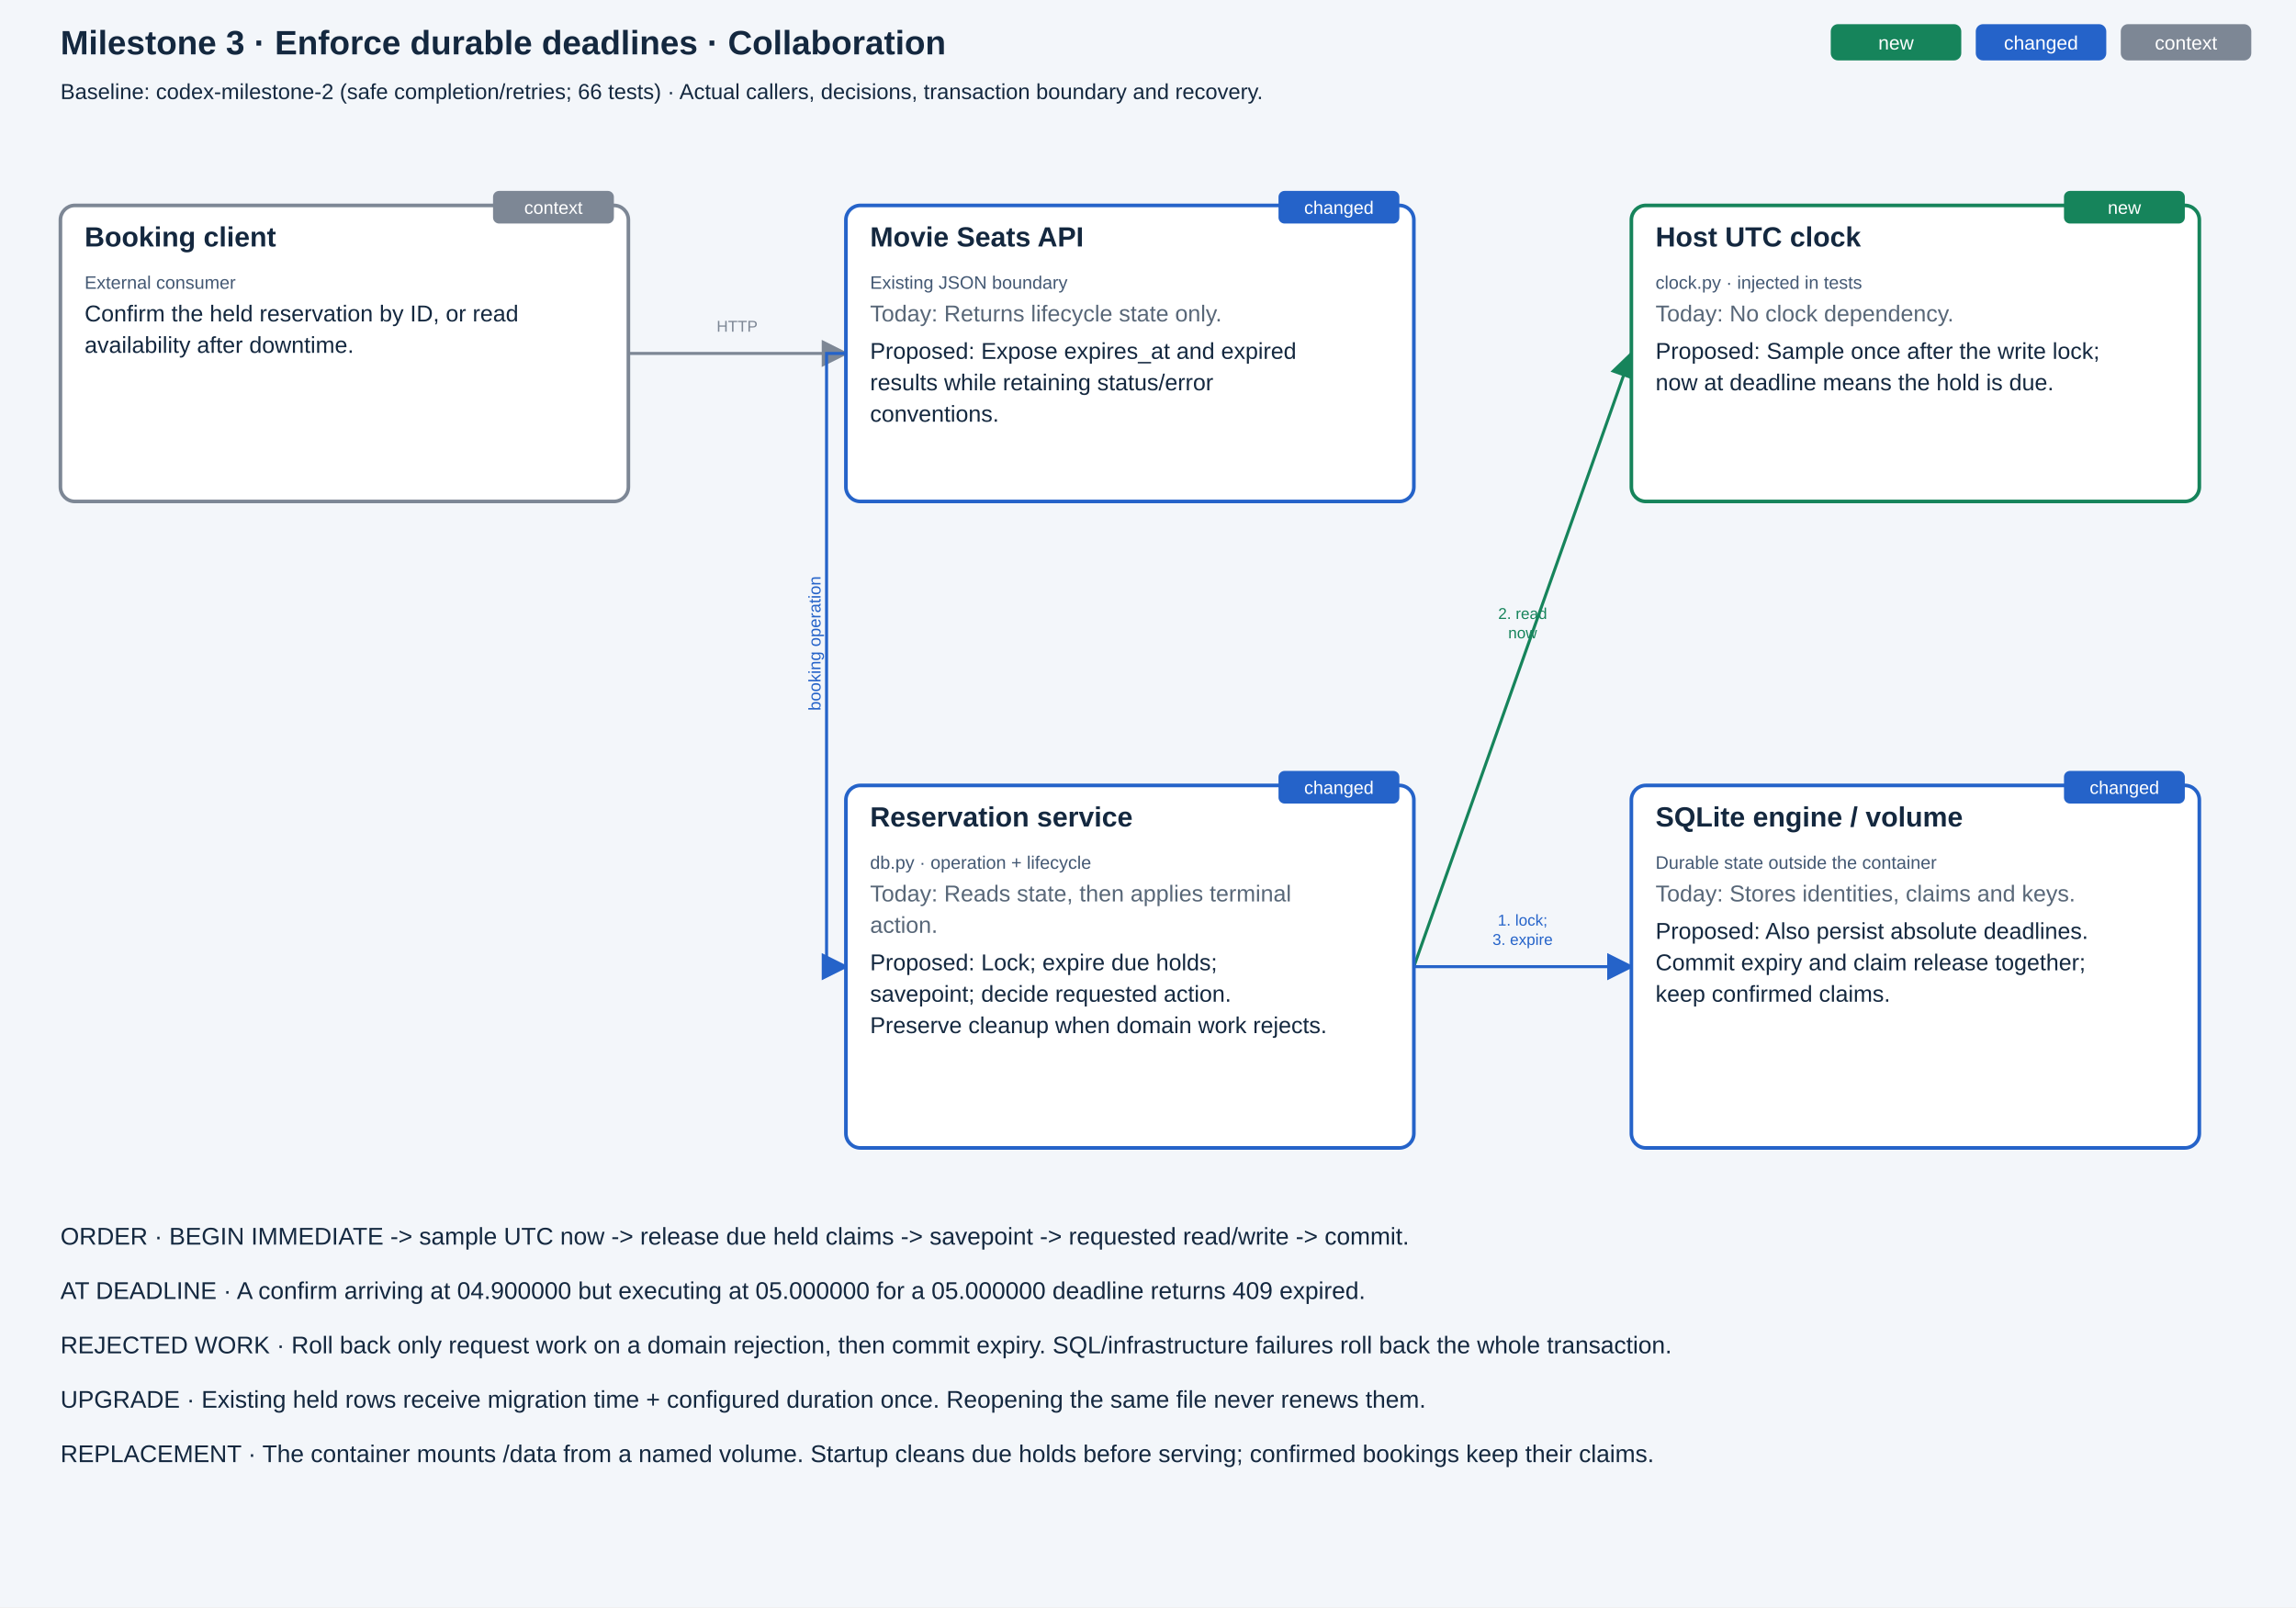
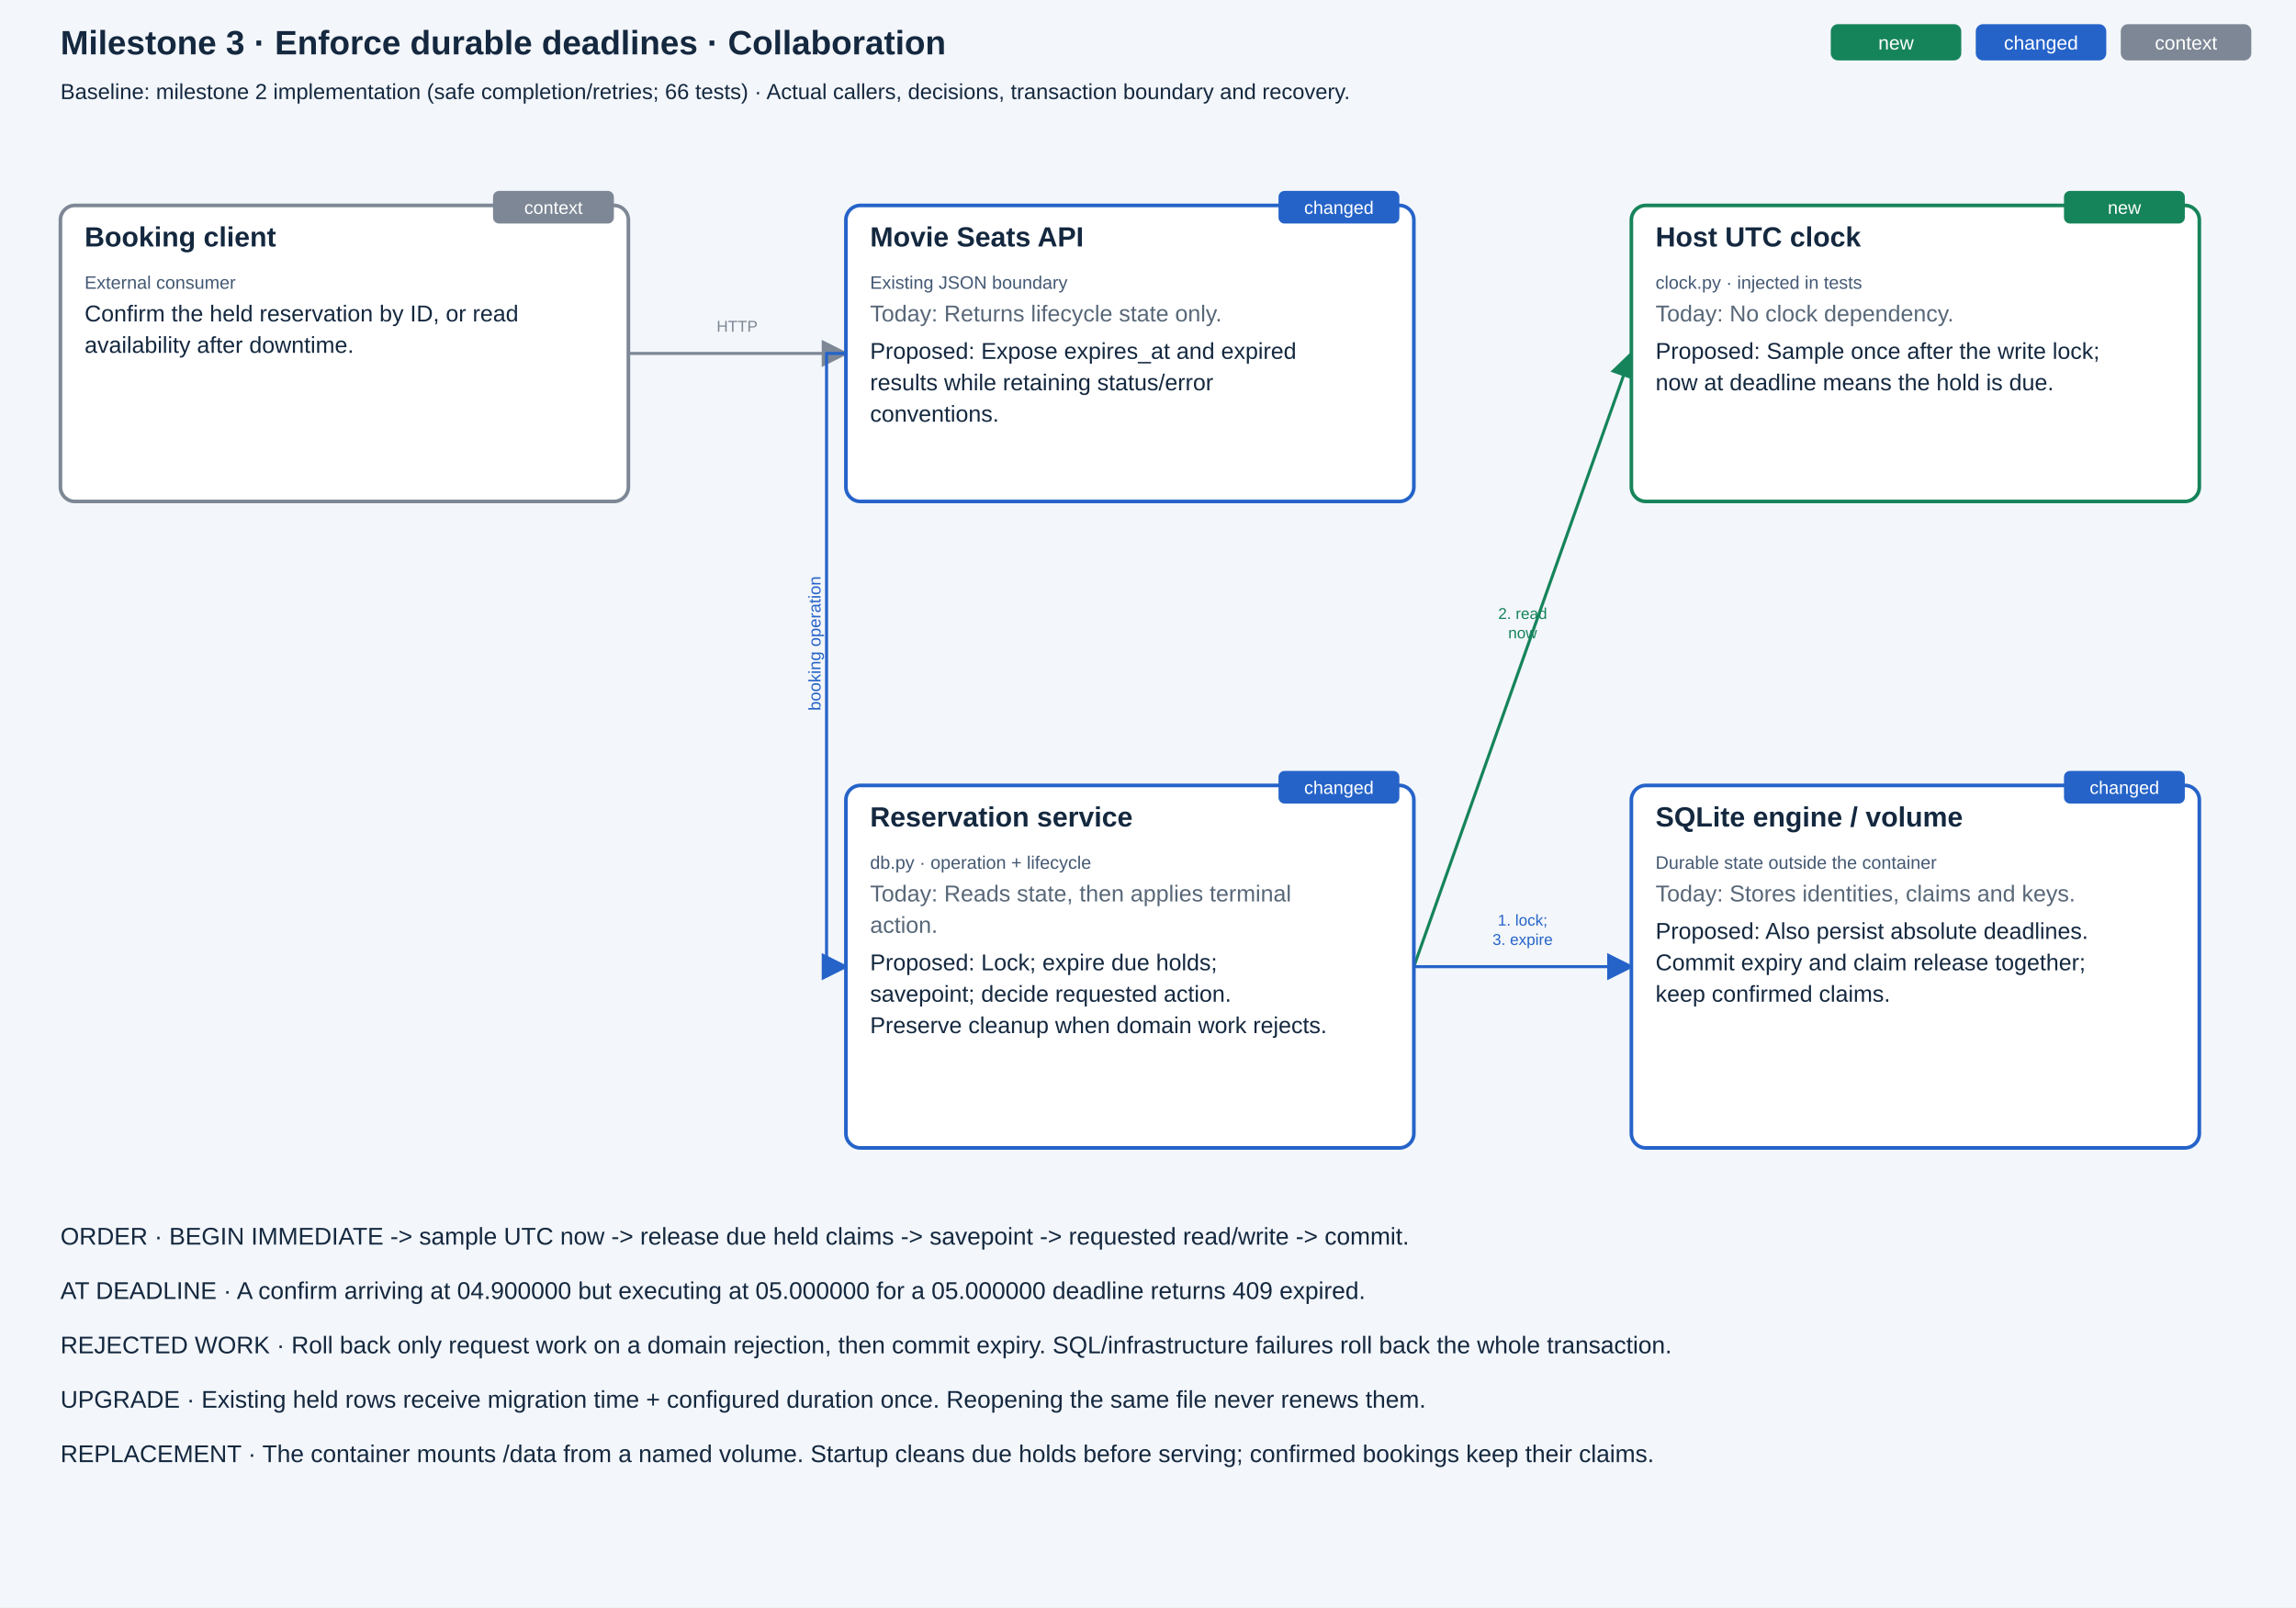
<svg xmlns="http://www.w3.org/2000/svg" width="1900" height="1330" viewBox="0 0 1900 1330" role="img">
  <defs>
    <marker id="new" markerWidth="9" markerHeight="9" refX="8" refY="4.5" orient="auto">
      <path d="M0,0 L9,4.5 L0,9 Z" fill="#16845b" />
    </marker>
    <marker id="changed" markerWidth="9" markerHeight="9" refX="8" refY="4.5" orient="auto">
      <path d="M0,0 L9,4.5 L0,9 Z" fill="#2563c9" />
    </marker>
    <marker id="context" markerWidth="9" markerHeight="9" refX="8" refY="4.5" orient="auto">
      <path d="M0,0 L9,4.5 L0,9 Z" fill="#7d8795" />
    </marker>
    <marker id="deleted" markerWidth="9" markerHeight="9" refX="8" refY="4.5" orient="auto">
      <path d="M0,0 L9,4.5 L0,9 Z" fill="#c83030" />
    </marker>
  </defs>
  <rect width="100%" height="100%" fill="#f3f6fa" />
  <text x="50" y="45" font-family="Arial,sans-serif" font-size="28" font-weight="700" fill="#14283f">Milestone 3 · Enforce durable deadlines · Collaboration</text>
-   <text x="50" y="82" font-family="Arial,sans-serif" font-size="18" font-weight="400" fill="#14283f">Baseline: codex-milestone-2 (safe completion/retries; 66 tests) · Actual callers, decisions, transaction boundary and recovery.</text>
+   <text x="50" y="82" font-family="Arial,sans-serif" font-size="18" font-weight="400" fill="#14283f">Baseline: milestone 2 implementation (safe completion/retries; 66 tests) · Actual callers, decisions, transaction boundary and recovery.</text>
  <rect x="1515" y="20" width="108" height="30" rx="6" fill="#16845b" />
  <text x="1569" y="41" font-family="Arial" font-size="16" text-anchor="middle" fill="white">new</text>
  <rect x="1635" y="20" width="108" height="30" rx="6" fill="#2563c9" />
  <text x="1689" y="41" font-family="Arial" font-size="16" text-anchor="middle" fill="white">changed</text>
  <rect x="1755" y="20" width="108" height="30" rx="6" fill="#7d8795" />
  <text x="1809" y="41" font-family="Arial" font-size="16" text-anchor="middle" fill="white">context</text>
  <path d="M520,292.5 L700,292.5" stroke="#7d8795" stroke-width="2.5" fill="none" marker-end="url(#context)" />
  <text x="610.0" y="274.5" text-anchor="middle" font-family="Arial" font-size="13" fill="#7d8795">HTTP</text>
  <path d="M700,292.5 H684 V800.0 H700" stroke="#2563c9" stroke-width="2.5" fill="none" marker-end="url(#changed)" />
  <text transform="translate(679,532.5) rotate(-90)" text-anchor="middle" font-family="Arial" font-size="14" fill="#2563c9">booking operation</text>
  <path d="M1170,800.0 L1350,292.5" stroke="#16845b" stroke-width="2.5" fill="none" marker-end="url(#new)" />
  <text x="1260.0" y="512.25" text-anchor="middle" font-family="Arial" font-size="13" fill="#16845b">2. read</text>
  <text x="1260.0" y="528.25" text-anchor="middle" font-family="Arial" font-size="13" fill="#16845b">now</text>
  <path d="M1170,800.0 L1350,800.0" stroke="#2563c9" stroke-width="2.5" fill="none" marker-end="url(#changed)" />
  <text x="1260.0" y="766.0" text-anchor="middle" font-family="Arial" font-size="13" fill="#2563c9">1. lock;</text>
  <text x="1260.0" y="782.0" text-anchor="middle" font-family="Arial" font-size="13" fill="#2563c9">3. expire</text>
  <rect x="50" y="170" width="470" height="245" rx="12" stroke="#7d8795" stroke-width="3" fill="white" />
  <rect x="408" y="158" width="100" height="27" rx="5" fill="#7d8795" />
  <text x="458" y="177" font-family="Arial" font-size="15" text-anchor="middle" fill="white">context</text>
  <text x="70" y="204" font-family="Arial,sans-serif" font-size="23" font-weight="700" fill="#14283f">Booking client</text>
  <text x="70" y="239" font-family="Arial,sans-serif" font-size="15" font-weight="400" fill="#435873">External consumer</text>
  <text x="70" y="266" font-family="Arial,sans-serif" font-size="19" font-weight="400" fill="#14283f">Confirm the held reservation by ID, or read</text>
  <text x="70" y="292" font-family="Arial,sans-serif" font-size="19" font-weight="400" fill="#14283f">availability after downtime.</text>
  <rect x="700" y="170" width="470" height="245" rx="12" stroke="#2563c9" stroke-width="3" fill="white" />
  <rect x="1058" y="158" width="100" height="27" rx="5" fill="#2563c9" />
  <text x="1108" y="177" font-family="Arial" font-size="15" text-anchor="middle" fill="white">changed</text>
  <text x="720" y="204" font-family="Arial,sans-serif" font-size="23" font-weight="700" fill="#14283f">Movie Seats API</text>
  <text x="720" y="239" font-family="Arial,sans-serif" font-size="15" font-weight="400" fill="#435873">Existing JSON boundary</text>
  <text x="720" y="266" font-family="Arial,sans-serif" font-size="19" font-weight="400" fill="#586778">Today: Returns lifecycle state only.</text>
  <text x="720" y="297" font-family="Arial,sans-serif" font-size="19" font-weight="400" fill="#14283f">Proposed: Expose expires_at and expired</text>
  <text x="720" y="323" font-family="Arial,sans-serif" font-size="19" font-weight="400" fill="#14283f">results while retaining status/error</text>
  <text x="720" y="349" font-family="Arial,sans-serif" font-size="19" font-weight="400" fill="#14283f">conventions.</text>
  <rect x="1350" y="170" width="470" height="245" rx="12" stroke="#16845b" stroke-width="3" fill="white" />
  <rect x="1708" y="158" width="100" height="27" rx="5" fill="#16845b" />
  <text x="1758" y="177" font-family="Arial" font-size="15" text-anchor="middle" fill="white">new</text>
  <text x="1370" y="204" font-family="Arial,sans-serif" font-size="23" font-weight="700" fill="#14283f">Host UTC clock</text>
  <text x="1370" y="239" font-family="Arial,sans-serif" font-size="15" font-weight="400" fill="#435873">clock.py · injected in tests</text>
  <text x="1370" y="266" font-family="Arial,sans-serif" font-size="19" font-weight="400" fill="#586778">Today: No clock dependency.</text>
  <text x="1370" y="297" font-family="Arial,sans-serif" font-size="19" font-weight="400" fill="#14283f">Proposed: Sample once after the write lock;</text>
  <text x="1370" y="323" font-family="Arial,sans-serif" font-size="19" font-weight="400" fill="#14283f">now at deadline means the hold is due.</text>
  <rect x="700" y="650" width="470" height="300" rx="12" stroke="#2563c9" stroke-width="3" fill="white" />
  <rect x="1058" y="638" width="100" height="27" rx="5" fill="#2563c9" />
  <text x="1108" y="657" font-family="Arial" font-size="15" text-anchor="middle" fill="white">changed</text>
  <text x="720" y="684" font-family="Arial,sans-serif" font-size="23" font-weight="700" fill="#14283f">Reservation service</text>
  <text x="720" y="719" font-family="Arial,sans-serif" font-size="15" font-weight="400" fill="#435873">db.py · operation + lifecycle</text>
  <text x="720" y="746" font-family="Arial,sans-serif" font-size="19" font-weight="400" fill="#586778">Today: Reads state, then applies terminal</text>
  <text x="720" y="772" font-family="Arial,sans-serif" font-size="19" font-weight="400" fill="#586778">action.</text>
  <text x="720" y="803" font-family="Arial,sans-serif" font-size="19" font-weight="400" fill="#14283f">Proposed: Lock; expire due holds;</text>
  <text x="720" y="829" font-family="Arial,sans-serif" font-size="19" font-weight="400" fill="#14283f">savepoint; decide requested action.</text>
  <text x="720" y="855" font-family="Arial,sans-serif" font-size="19" font-weight="400" fill="#14283f">Preserve cleanup when domain work rejects.</text>
  <rect x="1350" y="650" width="470" height="300" rx="12" stroke="#2563c9" stroke-width="3" fill="white" />
  <rect x="1708" y="638" width="100" height="27" rx="5" fill="#2563c9" />
  <text x="1758" y="657" font-family="Arial" font-size="15" text-anchor="middle" fill="white">changed</text>
  <text x="1370" y="684" font-family="Arial,sans-serif" font-size="23" font-weight="700" fill="#14283f">SQLite engine / volume</text>
  <text x="1370" y="719" font-family="Arial,sans-serif" font-size="15" font-weight="400" fill="#435873">Durable state outside the container</text>
  <text x="1370" y="746" font-family="Arial,sans-serif" font-size="19" font-weight="400" fill="#586778">Today: Stores identities, claims and keys.</text>
  <text x="1370" y="777" font-family="Arial,sans-serif" font-size="19" font-weight="400" fill="#14283f">Proposed: Also persist absolute deadlines.</text>
  <text x="1370" y="803" font-family="Arial,sans-serif" font-size="19" font-weight="400" fill="#14283f">Commit expiry and claim release together;</text>
  <text x="1370" y="829" font-family="Arial,sans-serif" font-size="19" font-weight="400" fill="#14283f">keep confirmed claims.</text>
  <text x="50" y="1030" font-family="Arial,sans-serif" font-size="20" font-weight="400" fill="#14283f">ORDER · BEGIN IMMEDIATE -&gt; sample UTC now -&gt; release due held claims -&gt; savepoint -&gt; requested read/write -&gt; commit.</text>
  <text x="50" y="1075" font-family="Arial,sans-serif" font-size="20" font-weight="400" fill="#14283f">AT DEADLINE · A confirm arriving at 04.900000 but executing at 05.000000 for a 05.000000 deadline returns 409 expired.</text>
  <text x="50" y="1120" font-family="Arial,sans-serif" font-size="20" font-weight="400" fill="#14283f">REJECTED WORK · Roll back only request work on a domain rejection, then commit expiry. SQL/infrastructure failures roll back the whole transaction.</text>
  <text x="50" y="1165" font-family="Arial,sans-serif" font-size="20" font-weight="400" fill="#14283f">UPGRADE · Existing held rows receive migration time + configured duration once. Reopening the same file never renews them.</text>
  <text x="50" y="1210" font-family="Arial,sans-serif" font-size="20" font-weight="400" fill="#14283f">REPLACEMENT · The container mounts /data from a named volume. Startup cleans due holds before serving; confirmed bookings keep their claims.</text>
</svg>
